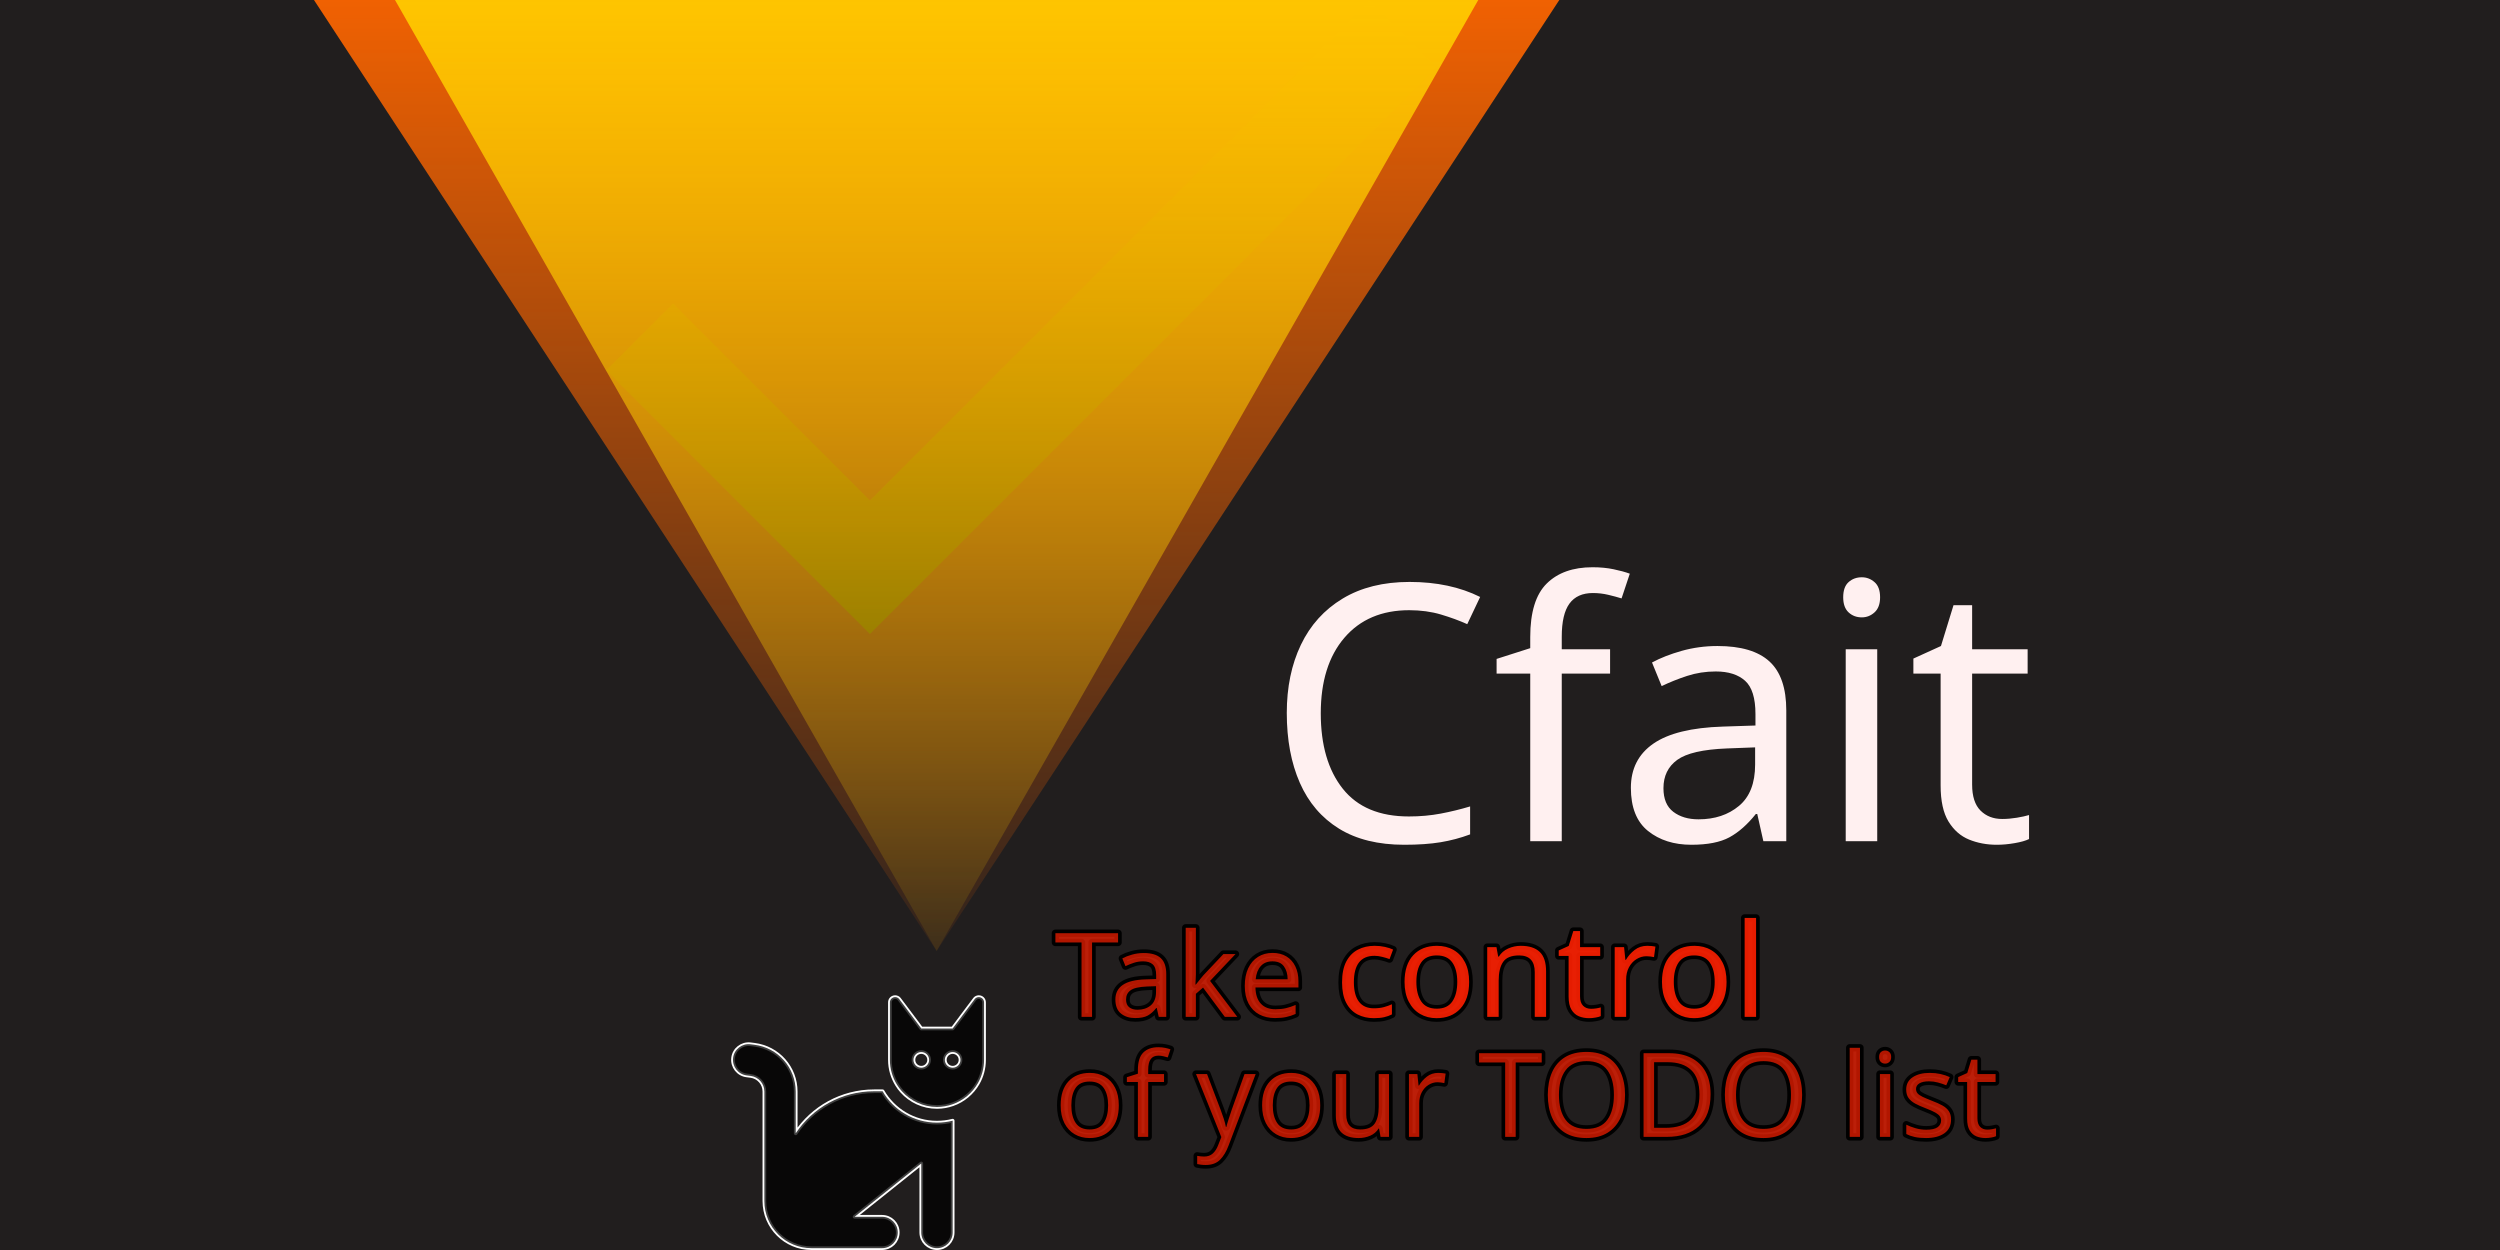
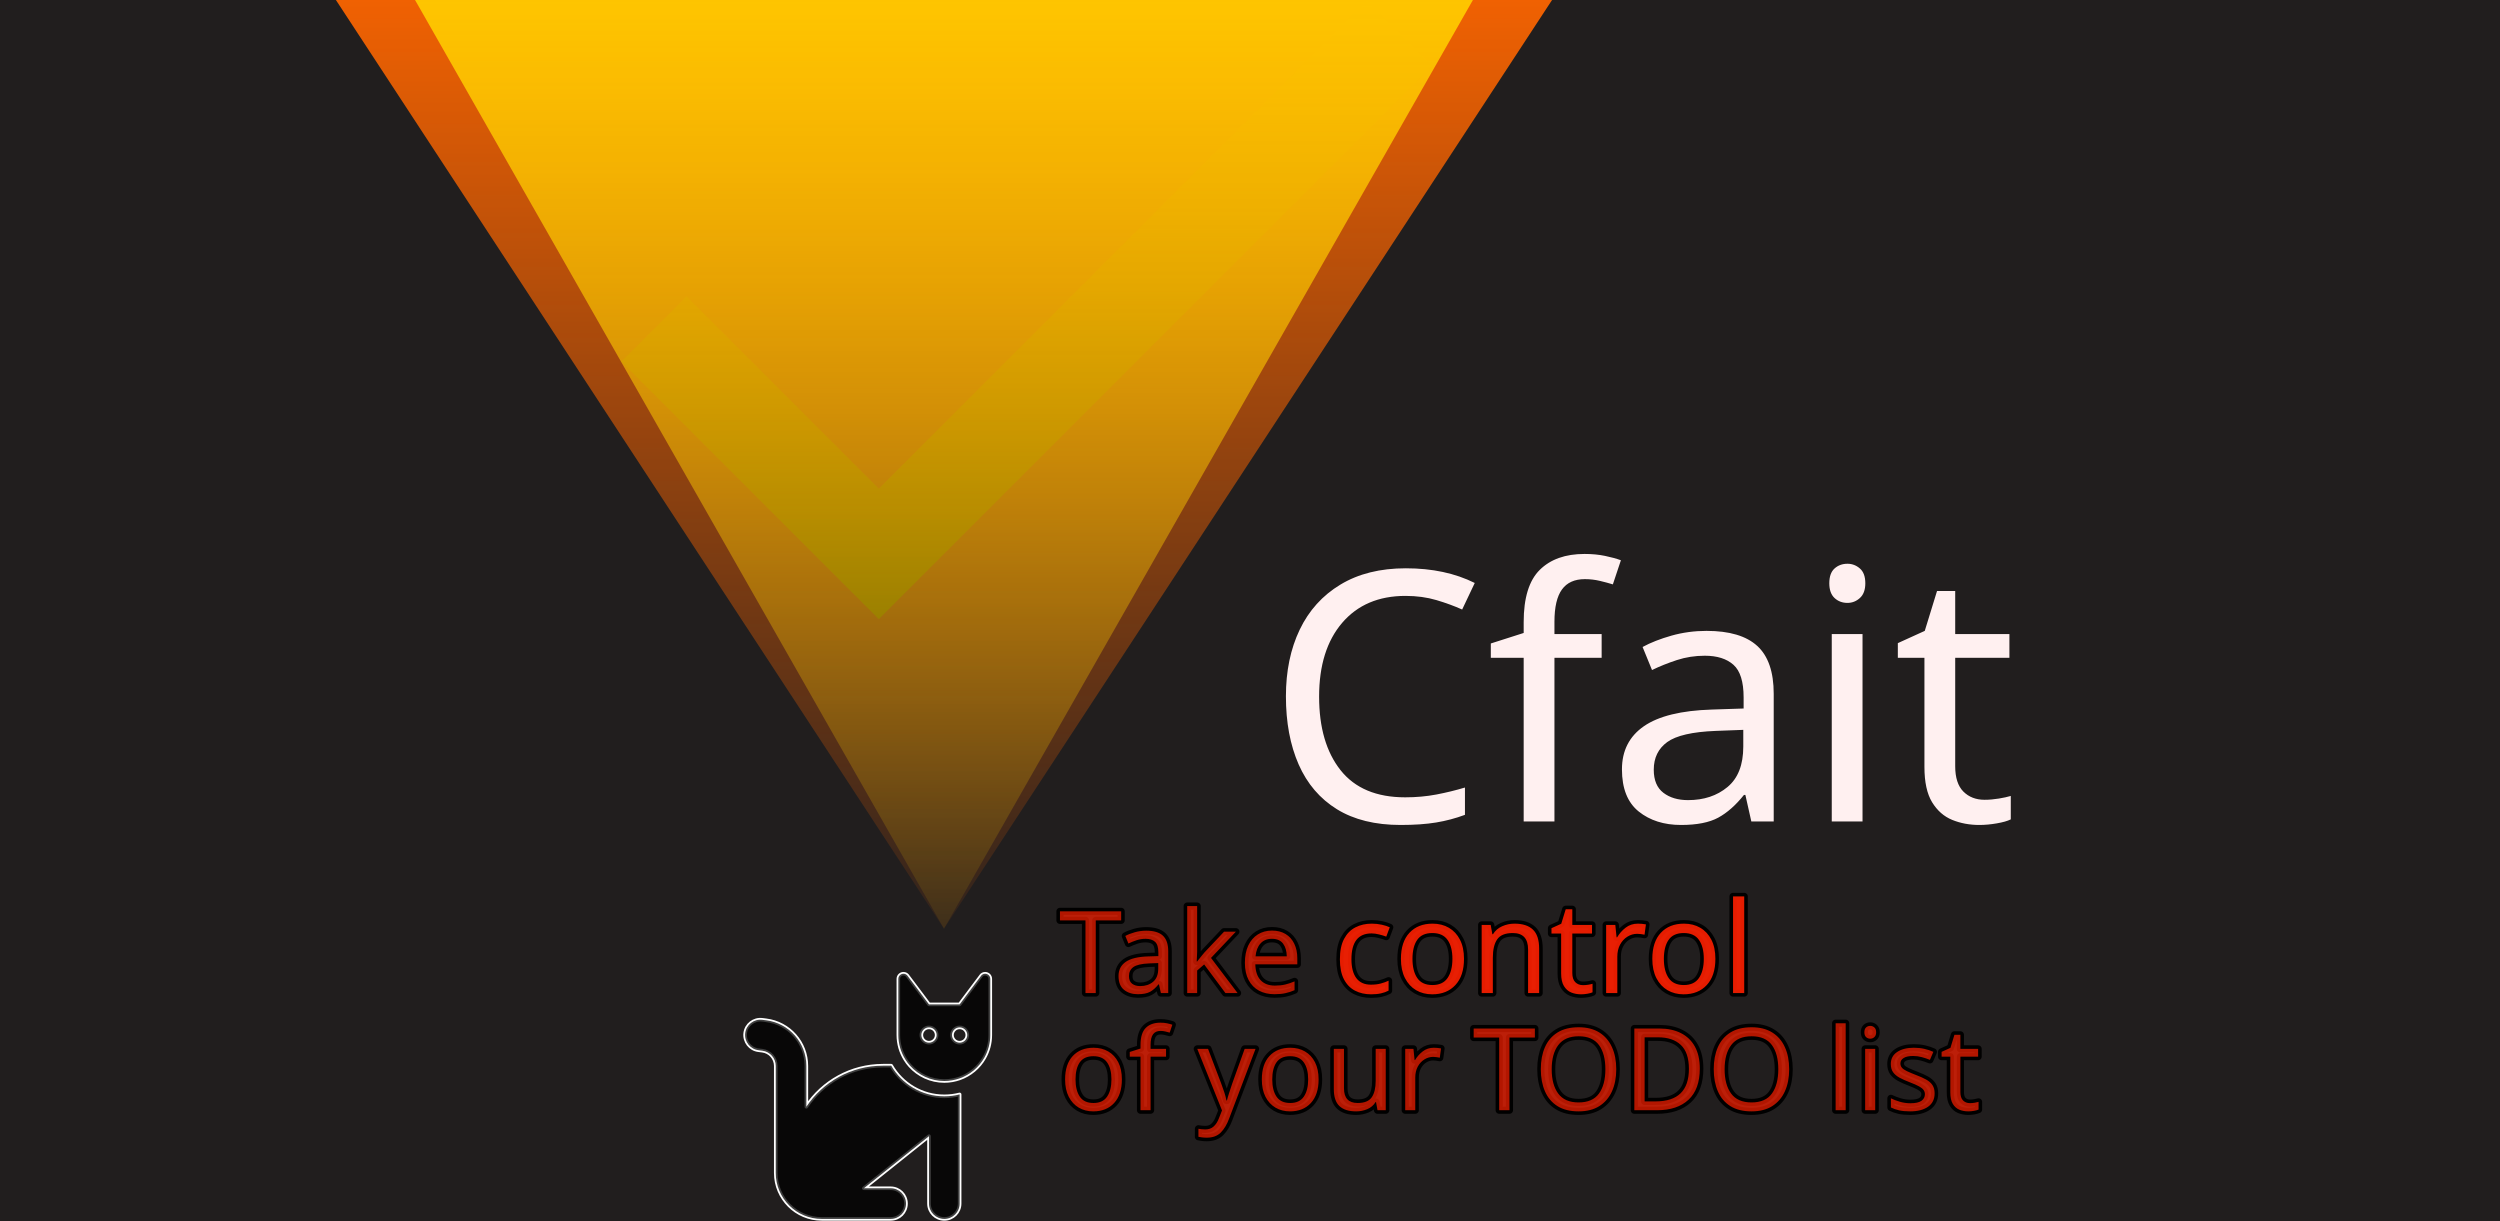
- <svg xmlns="http://www.w3.org/2000/svg" xmlns:xlink="http://www.w3.org/1999/xlink" width="1024" height="512" viewBox="0 0 1024 512" version="1.1" id="svg1" xml:space="preserve">
+ <svg xmlns="http://www.w3.org/2000/svg" xmlns:xlink="http://www.w3.org/1999/xlink" width="1048.576" height="512" viewBox="0 0 1048.576 512" version="1.1" id="svg1" xml:space="preserve">
  <defs id="defs1">
    <linearGradient id="swatch36">
      <stop style="stop-color:#000000;stop-opacity:1;" offset="0" id="stop37" />
    </linearGradient>
    <linearGradient id="linearGradient23">
      <stop style="stop-color:#cc3500;stop-opacity:1;" offset="0" id="stop23" />
      <stop style="stop-color:#cc3500;stop-opacity:0;" offset="1" id="stop24" />
    </linearGradient>
    <linearGradient id="swatch74">
      <stop style="stop-color:#008000;stop-opacity:0.887;" offset="0" id="stop74" />
    </linearGradient>
    <linearGradient id="linearGradient71">
      <stop style="stop-color:#ff6600;stop-opacity:1;" offset="0" id="stop71" />
      <stop style="stop-color:#ff6600;stop-opacity:0;" offset="1" id="stop72" />
    </linearGradient>
    <linearGradient id="linearGradient69">
      <stop style="stop-color:#ffcc00;stop-opacity:1;" offset="0" id="stop69" />
      <stop style="stop-color:#ffcc00;stop-opacity:0;" offset="1" id="stop70" />
    </linearGradient>
    <clipPath clipPathUnits="userSpaceOnUse" id="clipPath51">
      <path id="path51" style="stroke-width:0.1;stroke-linecap:square;paint-order:markers fill stroke;stop-color:#000000" d="m 1806.499,-753.523 h 1637.265 v 66.905 H 1806.499 Z" />
    </clipPath>
    <clipPath clipPathUnits="userSpaceOnUse" id="clipPath55">
      <path id="path55" style="stroke-width:0.1;stroke-linecap:square;paint-order:markers fill stroke;stop-color:#000000" d="m 1736.615,-745.573 h 1589.476 v 72.467 H 1736.615 Z" />
    </clipPath>
    <clipPath clipPathUnits="userSpaceOnUse" id="clipPath5">
      <rect style="fill:#000000;stroke:#000000;stroke-width:0;stroke-linejoin:bevel;paint-order:stroke markers fill;stop-color:#000000" id="rect5-4" width="20" height="200" x="530" y="595" />
    </clipPath>
    <clipPath clipPathUnits="userSpaceOnUse" id="clipPath27">
      <rect style="fill:none;stroke:#000000;stroke-width:1;stroke-linecap:butt;stroke-linejoin:bevel;paint-order:stroke markers fill;stop-color:#000000" id="rect28-6" width="46.161" height="39.922" x="86.574" y="420.063" />
    </clipPath>
    <linearGradient id="i" y2="-0.2" gradientUnits="userSpaceOnUse" y1="12.17" x2="25.69" x1="25.68">
      <stop stop-color="#fff" offset="0" id="stop1" />
      <stop stop-opacity="0" stop-color="#fff" offset="1" id="stop2" />
    </linearGradient>
    <linearGradient id="e" x1="25.4" xlink:href="#b" gradientUnits="userSpaceOnUse" y1="3.82" gradientTransform="matrix(1,0,0,0.884,-0.63,0.84)" x2="25.46" y2="9.32" />
    <linearGradient id="h" x1="33.4" xlink:href="#i" gradientUnits="userSpaceOnUse" x2="34.2" y1="36.92" y2="38.1" />
    <linearGradient id="f" xlink:href="#b" gradientUnits="userSpaceOnUse" y1="3.82" gradientTransform="matrix(0.539,0,0,0.512,10.8,-0.58)" x2="0" y2="6.48" />
    <linearGradient id="g" x1="26.1" xlink:href="#i" gradientUnits="userSpaceOnUse" x2="30.81" y1="26.7" y2="42" />
    <linearGradient id="j" y2="37.77" gradientUnits="userSpaceOnUse" y1="40.46" x2="33.66" x1="36">
      <stop stop-color="#7c7c7c" offset="0" id="stop3" />
      <stop stop-color="#b8b8b8" offset="1" id="stop4" />
    </linearGradient>
    <linearGradient id="b">
      <stop stop-color="#97978a" offset="0" id="stop5" />
      <stop stop-color="#c2c2b9" offset=".5" id="stop6" />
      <stop stop-color="#7d7d6f" offset="1" id="stop7" />
    </linearGradient>
    <linearGradient id="n" y2="37.88" gradientUnits="userSpaceOnUse" y1="10.45" x2="33.86" x1="6.11">
      <stop stop-color="#c68827" offset="0" id="stop8" />
      <stop stop-color="#89601f" offset="1" id="stop9" />
    </linearGradient>
    <linearGradient id="k" y2="42.1" gradientUnits="userSpaceOnUse" y1="39.2" x2="39.1" x1="36.81">
      <stop offset="0" id="stop10" />
      <stop stop-opacity="0" offset="1" id="stop11" />
    </linearGradient>
    <linearGradient id="m" y2="39.5" gradientUnits="userSpaceOnUse" y1="18.99" gradientTransform="matrix(1.066,0,0,0.988,-1.56,0.07)" x2="35.79" x1="22.31">
      <stop stop-color="#f0f0ef" offset="0" id="stop12" />
      <stop stop-color="#e8e8e8" offset=".6" id="stop13" />
      <stop stop-color="#fff" offset=".83" id="stop14" />
      <stop stop-color="#d8d8d3" offset="1" id="stop15" />
    </linearGradient>
    <linearGradient id="l" x1="25.4" xlink:href="#b" gradientUnits="userSpaceOnUse" y1="3.82" gradientTransform="matrix(1.053,0,0,1,-1.79,0)" x2="25.46" y2="9.32" />
    <radialGradient id="d" gradientUnits="userSpaceOnUse" cy="45.3" cx="24.65" gradientTransform="matrix(1,0,0,0.111,0,40.3)" r="21">
      <stop stop-color="#646459" offset="0" id="stop16" />
      <stop stop-opacity="0" stop-color="#646459" offset="1" id="stop17" />
    </radialGradient>
    <linearGradient xlink:href="#linearGradient69" id="linearGradient70" x1="256.587" y1="-181.963" x2="256.587" y2="327.514" gradientUnits="userSpaceOnUse" />
    <linearGradient xlink:href="#linearGradient71" id="linearGradient72" x1="256.587" y1="-181.963" x2="256.587" y2="327.514" gradientUnits="userSpaceOnUse" />
    <radialGradient xlink:href="#b" id="radialGradient39" cx="-85.331" cy="274.922" fx="-85.331" fy="274.922" r="165.033" gradientTransform="matrix(1,0,0,0.3334685,25.8871,159.6413)" gradientUnits="userSpaceOnUse" />
  </defs>
-   <rect style="display:inline;fill:#211e1e;fill-opacity:1;stroke:none;stroke-width:1.5;stroke-linecap:round;stroke-linejoin:round;paint-order:stroke markers fill" id="bg" width="1028" height="514" x="-258" y="-1" transform="translate(256)" />
-   <g id="layer1" style="display:inline" transform="translate(231.6469)">
+   <rect style="display:inline;fill:#211e1e;fill-opacity:1;stroke:none;stroke-width:1.5;stroke-linecap:round;stroke-linejoin:round;paint-order:stroke markers fill" id="bg" width="1050" height="514" x="-0.712" y="-1" />
+   <g id="layer1" style="display:inline" transform="translate(243.9349)">
    <path d="m 126.43,446.981 h 3.434 c 4.439,7.692 12.753,12.854 22.273,12.854 2.209,0 4.378,-0.281 6.427,-0.803 v 0.803 6.427 38.562 c 0,3.555 -2.872,6.427 -6.427,6.427 -3.555,0 -6.427,-2.872 -6.427,-6.427 v -28.278 l -27.314,21.852 h 11.247 c 3.555,0 6.427,2.872 6.427,6.427 0,3.555 -2.872,6.427 -6.427,6.427 H 100.722 c -10.645,0 -19.281,-8.636 -19.281,-19.281 v -44.888 c 0,-3.234 -2.41,-5.985 -5.624,-6.387 l -1.587,-0.201 c -3.535,-0.422 -6.025,-3.635 -5.603,-7.17 0.422,-3.535 3.655,-6.025 7.17,-5.583 l 1.587,0.201 c 9.64,1.205 16.891,9.399 16.891,19.14 v 17.132 c 6.909,-10.383 18.718,-17.232 32.135,-17.232 z m 32.135,5.322 v 0 c -2.008,0.703 -4.178,1.105 -6.427,1.105 -5.704,0 -10.845,-2.49 -14.38,-6.427 v 0 c -0.743,-0.823 -1.406,-1.707 -1.988,-2.651 -1.848,-2.972 -2.912,-6.467 -2.912,-10.203 v 0 -19.281 -4.017 -0.261 c 0,-1.185 0.944,-2.129 2.129,-2.149 h 0.04 c 0.663,0 1.285,0.321 1.687,0.844 v 0.02 l 2.571,3.414 5.463,7.291 0.964,1.285 h 12.854 l 0.964,-1.285 5.463,-7.291 2.571,-3.414 v -0.02 c 0.402,-0.522 1.024,-0.844 1.687,-0.844 h 0.04 c 1.185,0.02 2.129,0.964 2.129,2.149 v 0.261 4.017 19.281 c 0,3.475 -0.924,6.748 -2.531,9.56 -2.269,3.977 -5.945,7.07 -10.323,8.616 z m -9.64,-18.176 c 0,-1.767 -1.446,-3.213 -3.213,-3.213 -1.767,0 -3.213,1.446 -3.213,3.213 0,1.767 1.446,3.213 3.213,3.213 1.767,0 3.213,-1.446 3.213,-3.213 z m 9.64,3.213 c 1.767,0 3.213,-1.446 3.213,-3.213 0,-1.767 -1.446,-3.213 -3.213,-3.213 -1.767,0 -3.213,1.446 -3.213,3.213 0,1.767 1.446,3.213 3.213,3.213 z" id="path1-6" style="display:inline;fill:#000000;fill-opacity:0.751;stroke:#ffffff;stroke-width:1.5;stroke-linecap:round;stroke-linejoin:round;stroke-dasharray:none;stroke-opacity:1;paint-order:stroke markers fill" />
    <g id="check" transform="matrix(9.667795,0,0,9.667795,-49.35748,-107.6999)" style="display:inline;fill:#0e4d00;fill-opacity:1;stroke:#000000;stroke-width:8e-07;stroke-dasharray:none;stroke-opacity:0.606">
      <path d="M 18,32.34 9.66,24 6.83,26.83 18,38 42,14 39.17,11.17 Z" id="path2-2" style="fill:#0e4d00;fill-opacity:1;stroke:#000000;stroke-width:8e-07;stroke-dasharray:none;stroke-opacity:0.606" />
    </g>
    <path style="fill:url(#linearGradient72);fill-opacity:1;stroke:#ffcc00;stroke-width:1.1e-07;stroke-linecap:butt;stroke-dasharray:none;stroke-opacity:0.606" id="path66" d="M 256.587,293.386 1.848,-147.835 l 509.478,-1e-5 z" transform="matrix(1.001205,0,0,0.8828514,-104.8961,130.5163)" />
    <path style="display:inline;fill:url(#linearGradient70);fill-opacity:1;stroke:#ffcc00;stroke-width:1.1e-07;stroke-linecap:butt;stroke-dasharray:none;stroke-opacity:0.606" id="path66-1" d="M 256.587,293.386 1.848,-147.835 l 509.478,-1e-5 z" transform="matrix(0.8708958,0,0,0.8828514,-71.46039,130.5163)" />
    <text xml:space="preserve" style="font-style:normal;font-variant:normal;font-weight:normal;font-stretch:normal;font-size:146.667px;line-height:1;font-family:'Archivo Black';-inkscape-font-specification:'Archivo Black, Normal';font-variant-ligatures:normal;font-variant-caps:normal;font-variant-numeric:normal;font-variant-east-asian:normal;text-align:justify;writing-mode:lr-tb;direction:ltr;text-anchor:start;fill:#fff0f0;fill-opacity:1;stroke:#211e1e;stroke-width:1;stroke-linecap:round;stroke-linejoin:round;stroke-dasharray:none;stroke-opacity:1;paint-order:stroke markers fill" x="286.465" y="344.546" id="text1">
      <tspan id="tspan1" x="286.465" y="344.546" style="font-style:normal;font-variant:normal;font-weight:normal;font-stretch:normal;font-size:146.667px;font-family:'Archivo Black';-inkscape-font-specification:'Archivo Black, Normal';font-variant-ligatures:normal;font-variant-caps:normal;font-variant-numeric:normal;font-variant-east-asian:normal;fill:#fff0f0;fill-opacity:1;stroke:#211e1e;stroke-width:1;stroke-dasharray:none;stroke-opacity:1">Cfait</tspan>
    </text>
    <text xml:space="preserve" style="font-style:normal;font-variant:normal;font-weight:normal;font-stretch:normal;font-size:48px;line-height:1;font-family:'ShureTechMono Nerd Font';-inkscape-font-specification:'ShureTechMono Nerd Font, Normal';font-variant-ligatures:normal;font-variant-caps:normal;font-variant-numeric:normal;font-variant-east-asian:normal;text-align:justify;writing-mode:lr-tb;direction:ltr;text-anchor:start;fill:#ff2000;fill-opacity:0.699;stroke:#000000;stroke-width:3;stroke-linecap:round;stroke-linejoin:round;stroke-dasharray:none;stroke-opacity:1;paint-order:stroke fill markers" x="200.161" y="416.516" id="text5">
      <tspan id="tspan5" x="200.161" y="416.516" style="font-style:normal;font-variant:normal;font-weight:normal;font-stretch:normal;font-size:48px;font-family:'ShureTechMono Nerd Font';-inkscape-font-specification:'ShureTechMono Nerd Font, Normal';font-variant-ligatures:normal;font-variant-caps:normal;font-variant-numeric:normal;font-variant-east-asian:normal;fill:#ff2000;fill-opacity:0.699;stroke:#000000;stroke-width:3;stroke-dasharray:none;stroke-opacity:1;paint-order:stroke fill markers">Take <tspan style="font-style:normal;font-variant:normal;font-weight:normal;font-stretch:normal;font-size:53.333px;font-family:'ShureTechMono Nerd Font';-inkscape-font-specification:'ShureTechMono Nerd Font, Normal';font-variant-ligatures:normal;font-variant-caps:normal;font-variant-numeric:normal;font-variant-east-asian:normal;fill:#ff2000;fill-opacity:0.896;stroke:#000000;stroke-width:3;stroke-dasharray:none;stroke-opacity:1;paint-order:stroke fill markers" id="tspan7">control</tspan>
      </tspan>
      <tspan x="200.161" y="465.661" id="tspan6" style="font-style:normal;font-variant:normal;font-weight:normal;font-stretch:normal;font-size:48px;font-family:'ShureTechMono Nerd Font';-inkscape-font-specification:'ShureTechMono Nerd Font, Normal';font-variant-ligatures:normal;font-variant-caps:normal;font-variant-numeric:normal;font-variant-east-asian:normal;fill:#ff2000;fill-opacity:0.699;stroke:#000000;stroke-width:3;stroke-dasharray:none;stroke-opacity:1;paint-order:stroke fill markers">of your TODO list</tspan>
    </text>
  </g>
</svg>
